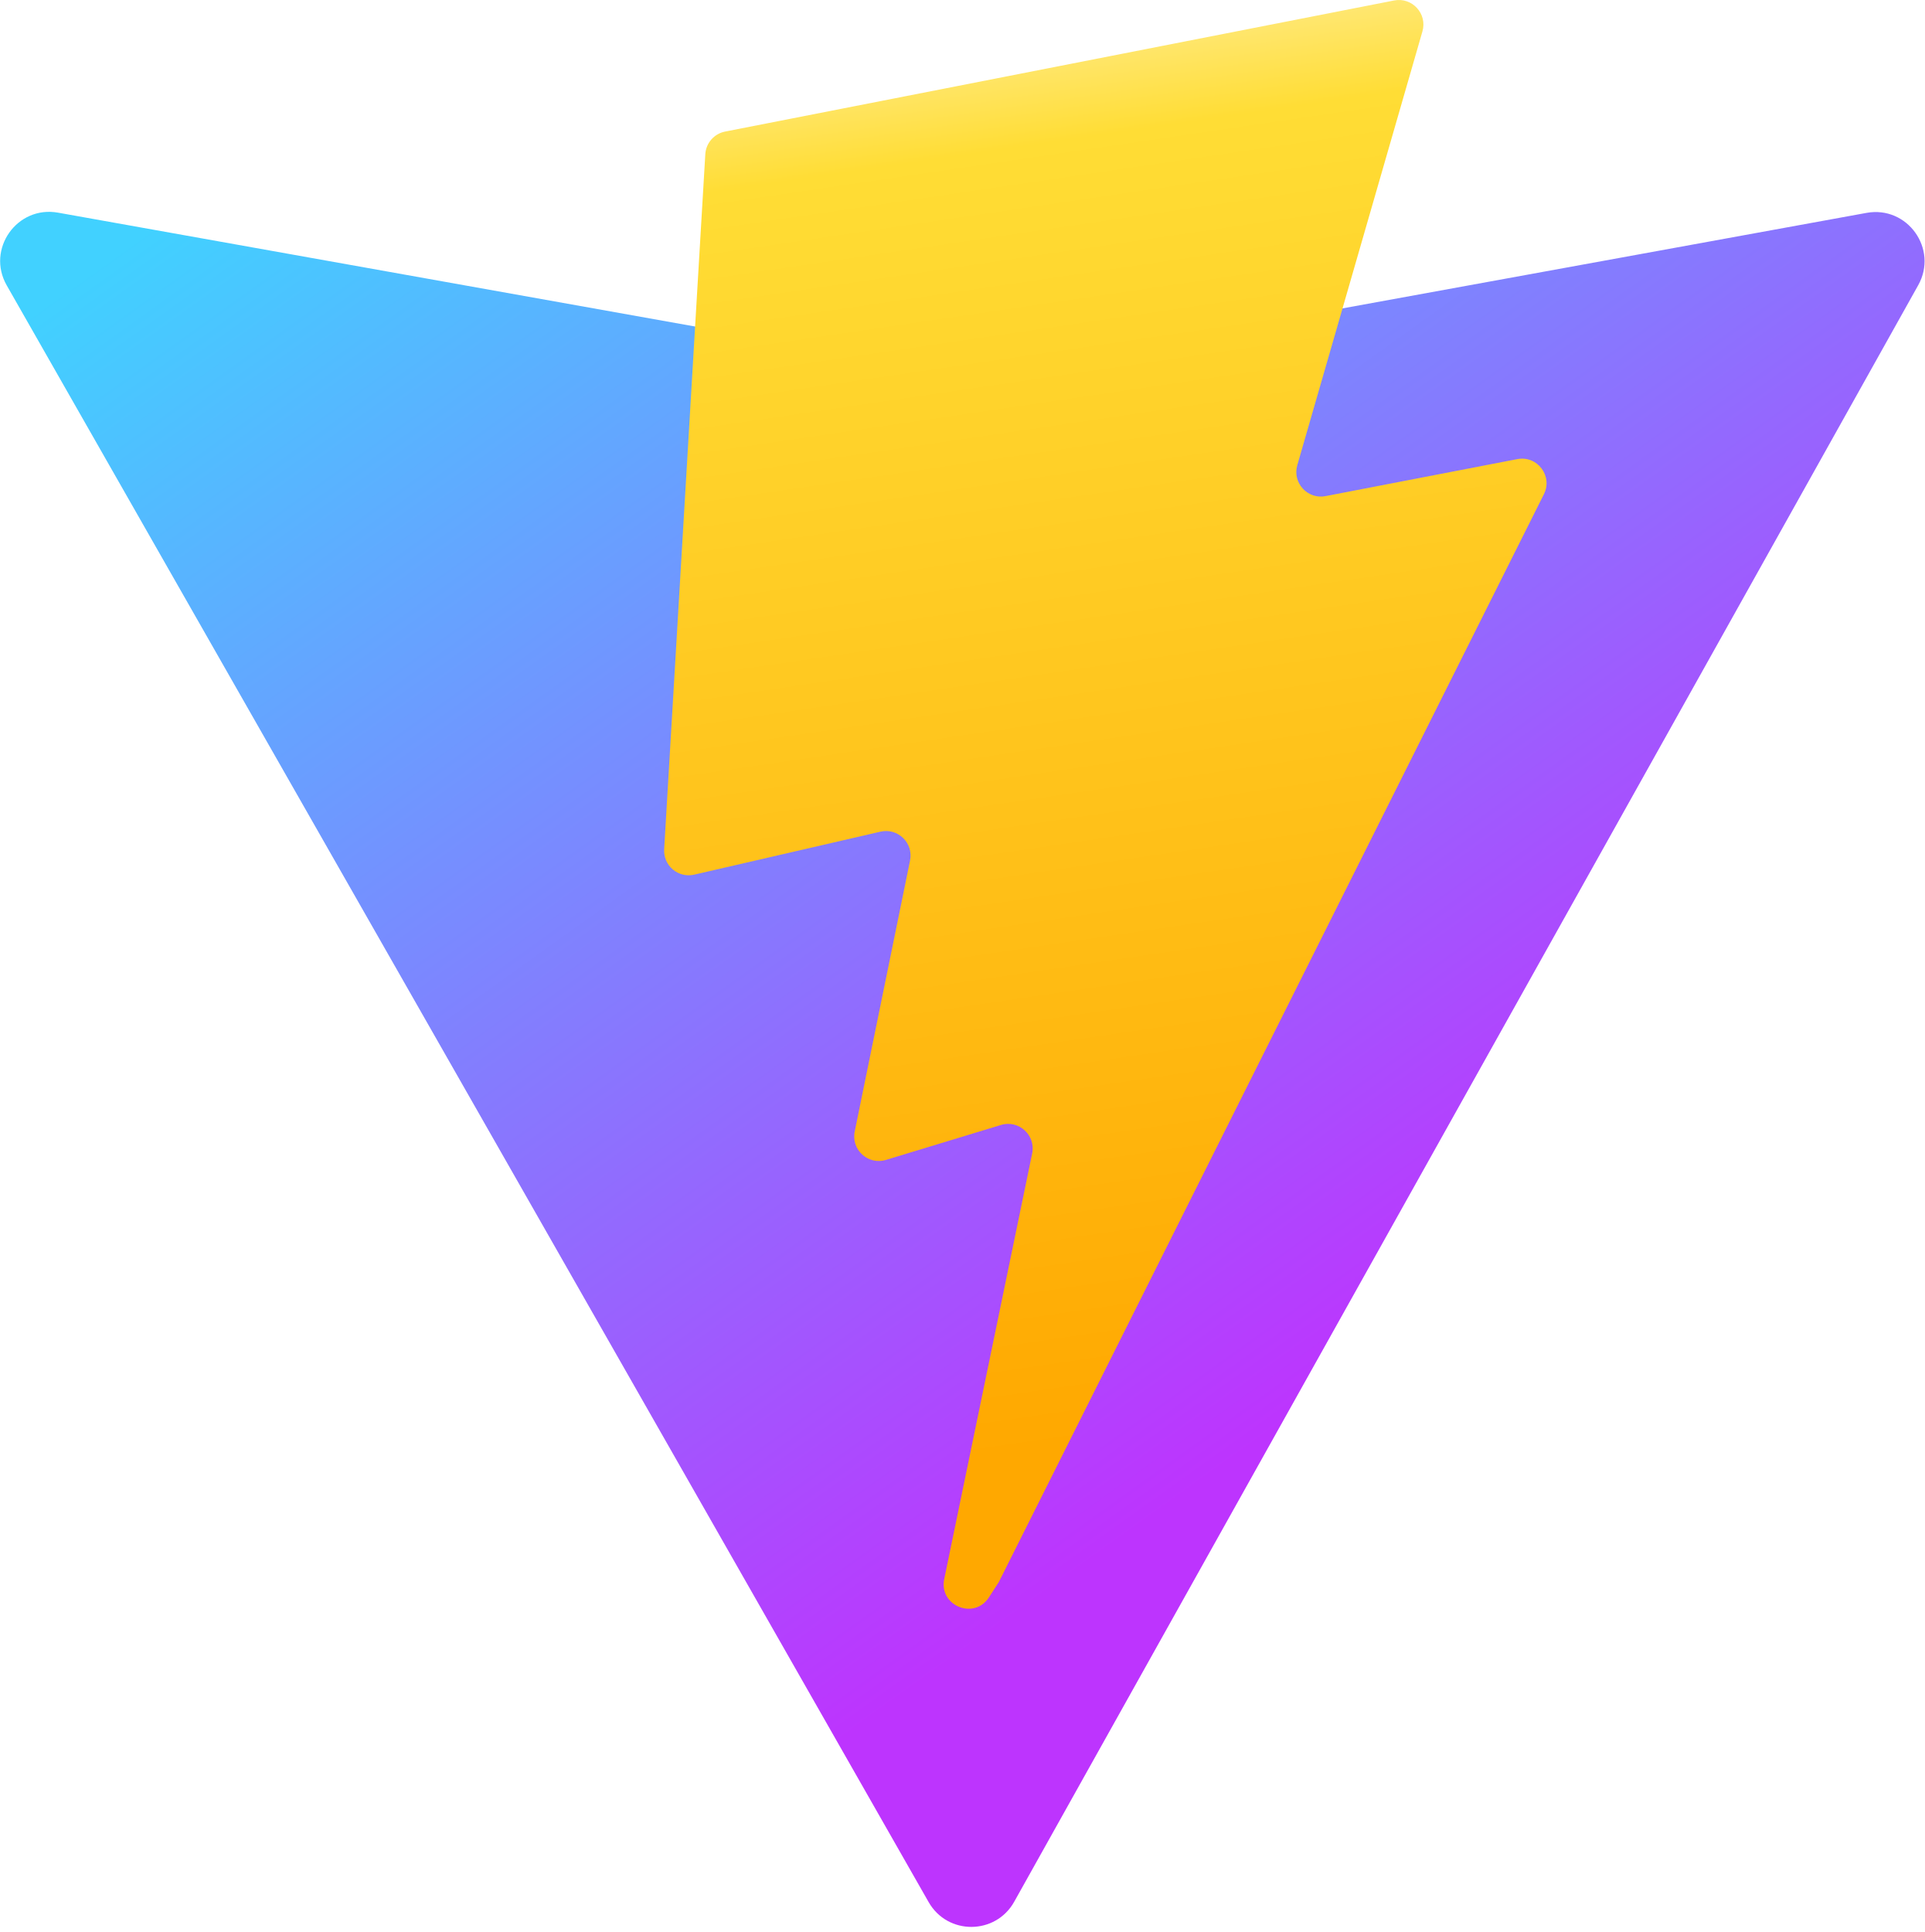
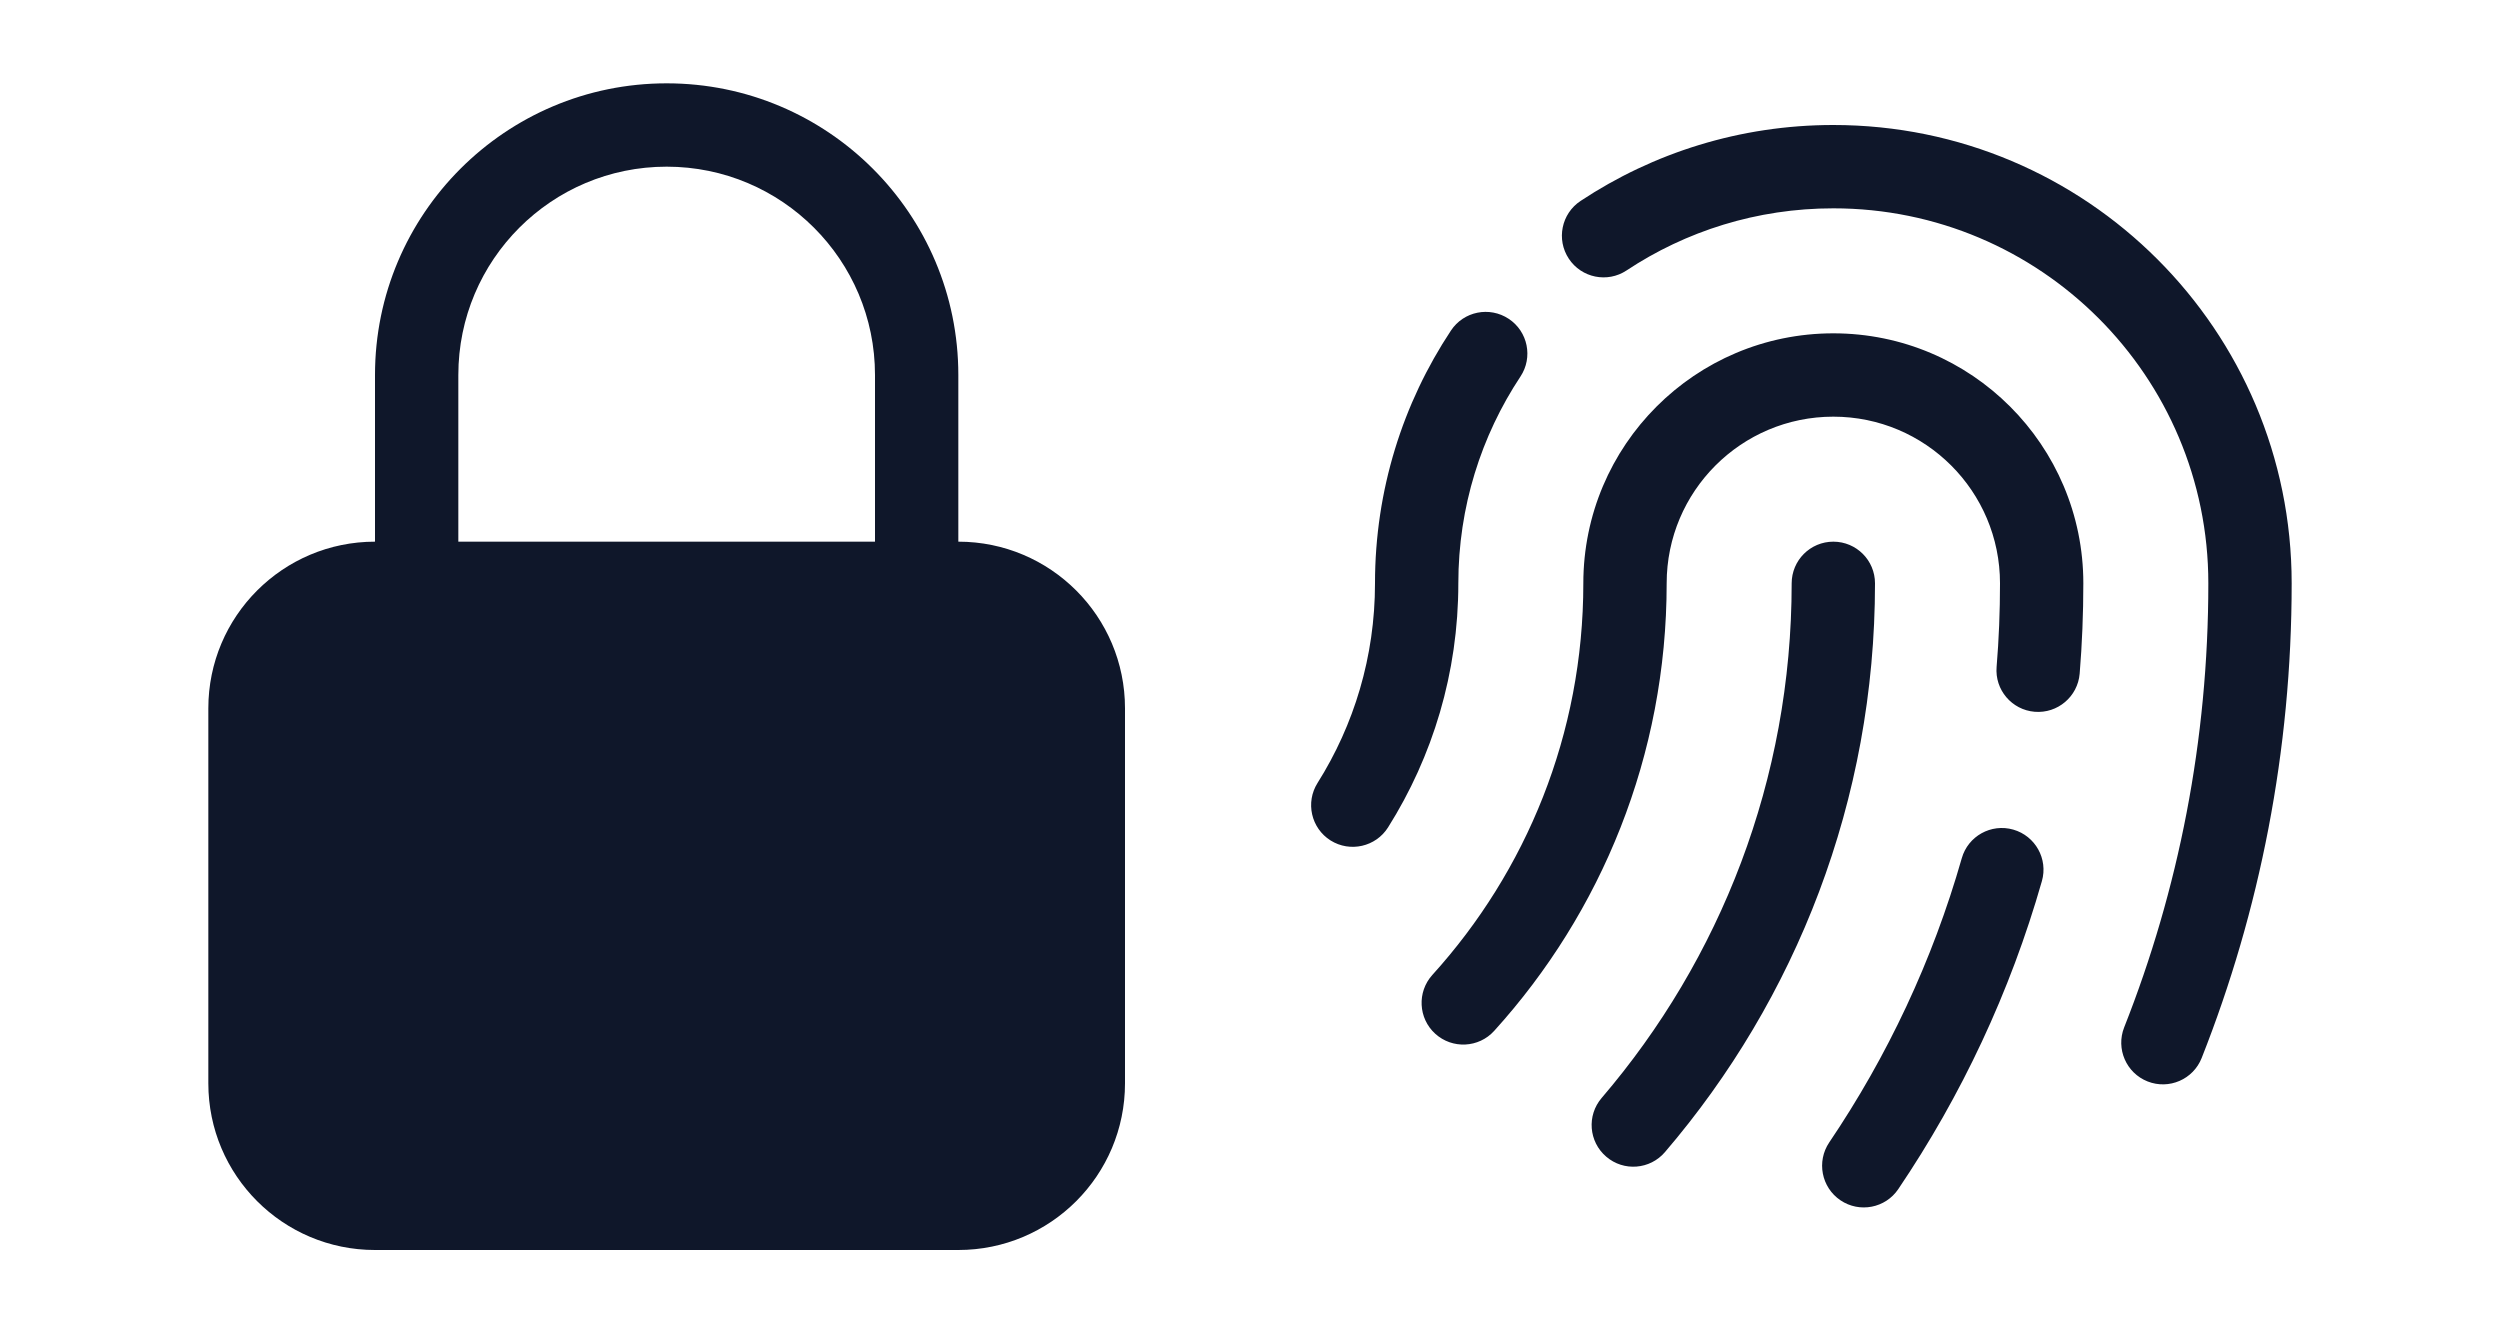
- <svg xmlns="http://www.w3.org/2000/svg" aria-hidden="true" role="img" class="iconify iconify--logos" width="31.88" height="32" preserveAspectRatio="xMidYMid meet" viewBox="0 0 256 257">
-   <defs>
-     <linearGradient id="IconifyId1813088fe1fbc01fb466" x1="-.828%" x2="57.636%" y1="7.652%" y2="78.411%">
-       <stop offset="0%" stop-color="#41D1FF" />
-       <stop offset="100%" stop-color="#BD34FE" />
-     </linearGradient>
-     <linearGradient id="IconifyId1813088fe1fbc01fb467" x1="43.376%" x2="50.316%" y1="2.242%" y2="89.03%">
-       <stop offset="0%" stop-color="#FFEA83" />
-       <stop offset="8.333%" stop-color="#FFDD35" />
-       <stop offset="100%" stop-color="#FFA800" />
-     </linearGradient>
-   </defs>
-   <path fill="url(#IconifyId1813088fe1fbc01fb466)" d="M255.153 37.938L134.897 252.976c-2.483 4.44-8.862 4.466-11.382.048L.875 37.958c-2.746-4.814 1.371-10.646 6.827-9.67l120.385 21.517a6.537 6.537 0 0 0 2.322-.004l117.867-21.483c5.438-.991 9.574 4.796 6.877 9.62Z" />
-   <path fill="url(#IconifyId1813088fe1fbc01fb467)" d="M185.432.063L96.44 17.501a3.268 3.268 0 0 0-2.634 3.014l-5.474 92.456a3.268 3.268 0 0 0 3.997 3.378l24.777-5.718c2.318-.535 4.413 1.507 3.936 3.838l-7.361 36.047c-.495 2.426 1.782 4.5 4.151 3.78l15.304-4.649c2.372-.72 4.652 1.36 4.15 3.788l-11.698 56.621c-.732 3.542 3.979 5.473 5.943 2.437l1.313-2.028l72.516-144.72c1.215-2.423-.88-5.186-3.54-4.672l-25.505 4.922c-2.396.462-4.435-1.77-3.759-4.114l16.646-57.705c.677-2.35-1.37-4.583-3.769-4.113Z" />
+ <svg xmlns="http://www.w3.org/2000/svg" width="45" height="24" viewBox="0 0 45 24" fill="none">
+   <path fill-rule="evenodd" clip-rule="evenodd" d="M12 1.5C9.101 1.5 6.75 3.851 6.75 6.75V9.75C5.093 9.75 3.75 11.093 3.75 12.75V19.5C3.75 21.157 5.093 22.5 6.75 22.5H17.25C18.907 22.5 20.25 21.157 20.25 19.5V12.75C20.25 11.093 18.907 9.75 17.25 9.75V6.75C17.25 3.851 14.899 1.5 12 1.5ZM15.75 9.75V6.75C15.75 4.679 14.071 3 12 3C9.929 3 8.25 4.679 8.25 6.75V9.75H15.75Z" fill="#0F172A" />
+   <path fill-rule="evenodd" clip-rule="evenodd" d="M33 3.75C31.623 3.75 30.345 4.161 29.278 4.868C28.933 5.097 28.467 5.002 28.239 4.657C28.01 4.311 28.105 3.846 28.45 3.617C29.755 2.753 31.32 2.25 33 2.25C37.556 2.25 41.25 5.944 41.25 10.5C41.25 13.515 40.676 16.398 39.63 19.044C39.478 19.429 39.042 19.618 38.657 19.466C38.272 19.314 38.083 18.878 38.235 18.493C39.213 16.02 39.75 13.323 39.75 10.5C39.75 6.772 36.728 3.75 33 3.75ZM27.157 5.739C27.502 5.967 27.597 6.433 27.368 6.778C26.662 7.845 26.25 9.123 26.25 10.5C26.25 12.113 25.787 13.62 24.985 14.893C24.764 15.243 24.301 15.348 23.95 15.128C23.6 14.907 23.495 14.444 23.716 14.093C24.371 13.053 24.75 11.822 24.75 10.5C24.75 8.82 25.253 7.254 26.117 5.95C26.346 5.604 26.811 5.51 27.157 5.739ZM33 7.5C31.343 7.5 30 8.843 30 10.5C30 13.6 28.824 16.427 26.895 18.556C26.617 18.863 26.142 18.886 25.835 18.608C25.528 18.33 25.505 17.855 25.783 17.548C27.472 15.684 28.5 13.213 28.5 10.5C28.5 8.015 30.515 6 33 6C35.485 6 37.5 8.015 37.5 10.5C37.5 11.047 37.478 11.59 37.434 12.126C37.399 12.539 37.037 12.846 36.624 12.812C36.212 12.778 35.904 12.416 35.939 12.003C35.98 11.508 36 11.007 36 10.5C36 8.843 34.657 7.5 33 7.5ZM33 9.75C33.415 9.75 33.75 10.086 33.75 10.5C33.75 14.408 32.326 17.985 29.969 20.738C29.7 21.053 29.226 21.09 28.912 20.82C28.597 20.551 28.56 20.078 28.83 19.763C30.963 17.271 32.25 14.037 32.25 10.5C32.25 10.086 32.586 9.75 33 9.75ZM36.239 14.933C36.637 15.047 36.868 15.462 36.754 15.86C36.184 17.858 35.304 19.724 34.169 21.404C33.938 21.747 33.471 21.837 33.128 21.605C32.785 21.373 32.695 20.907 32.926 20.564C33.974 19.013 34.786 17.291 35.312 15.448C35.425 15.05 35.84 14.819 36.239 14.933Z" fill="#0F172A" />
</svg>
